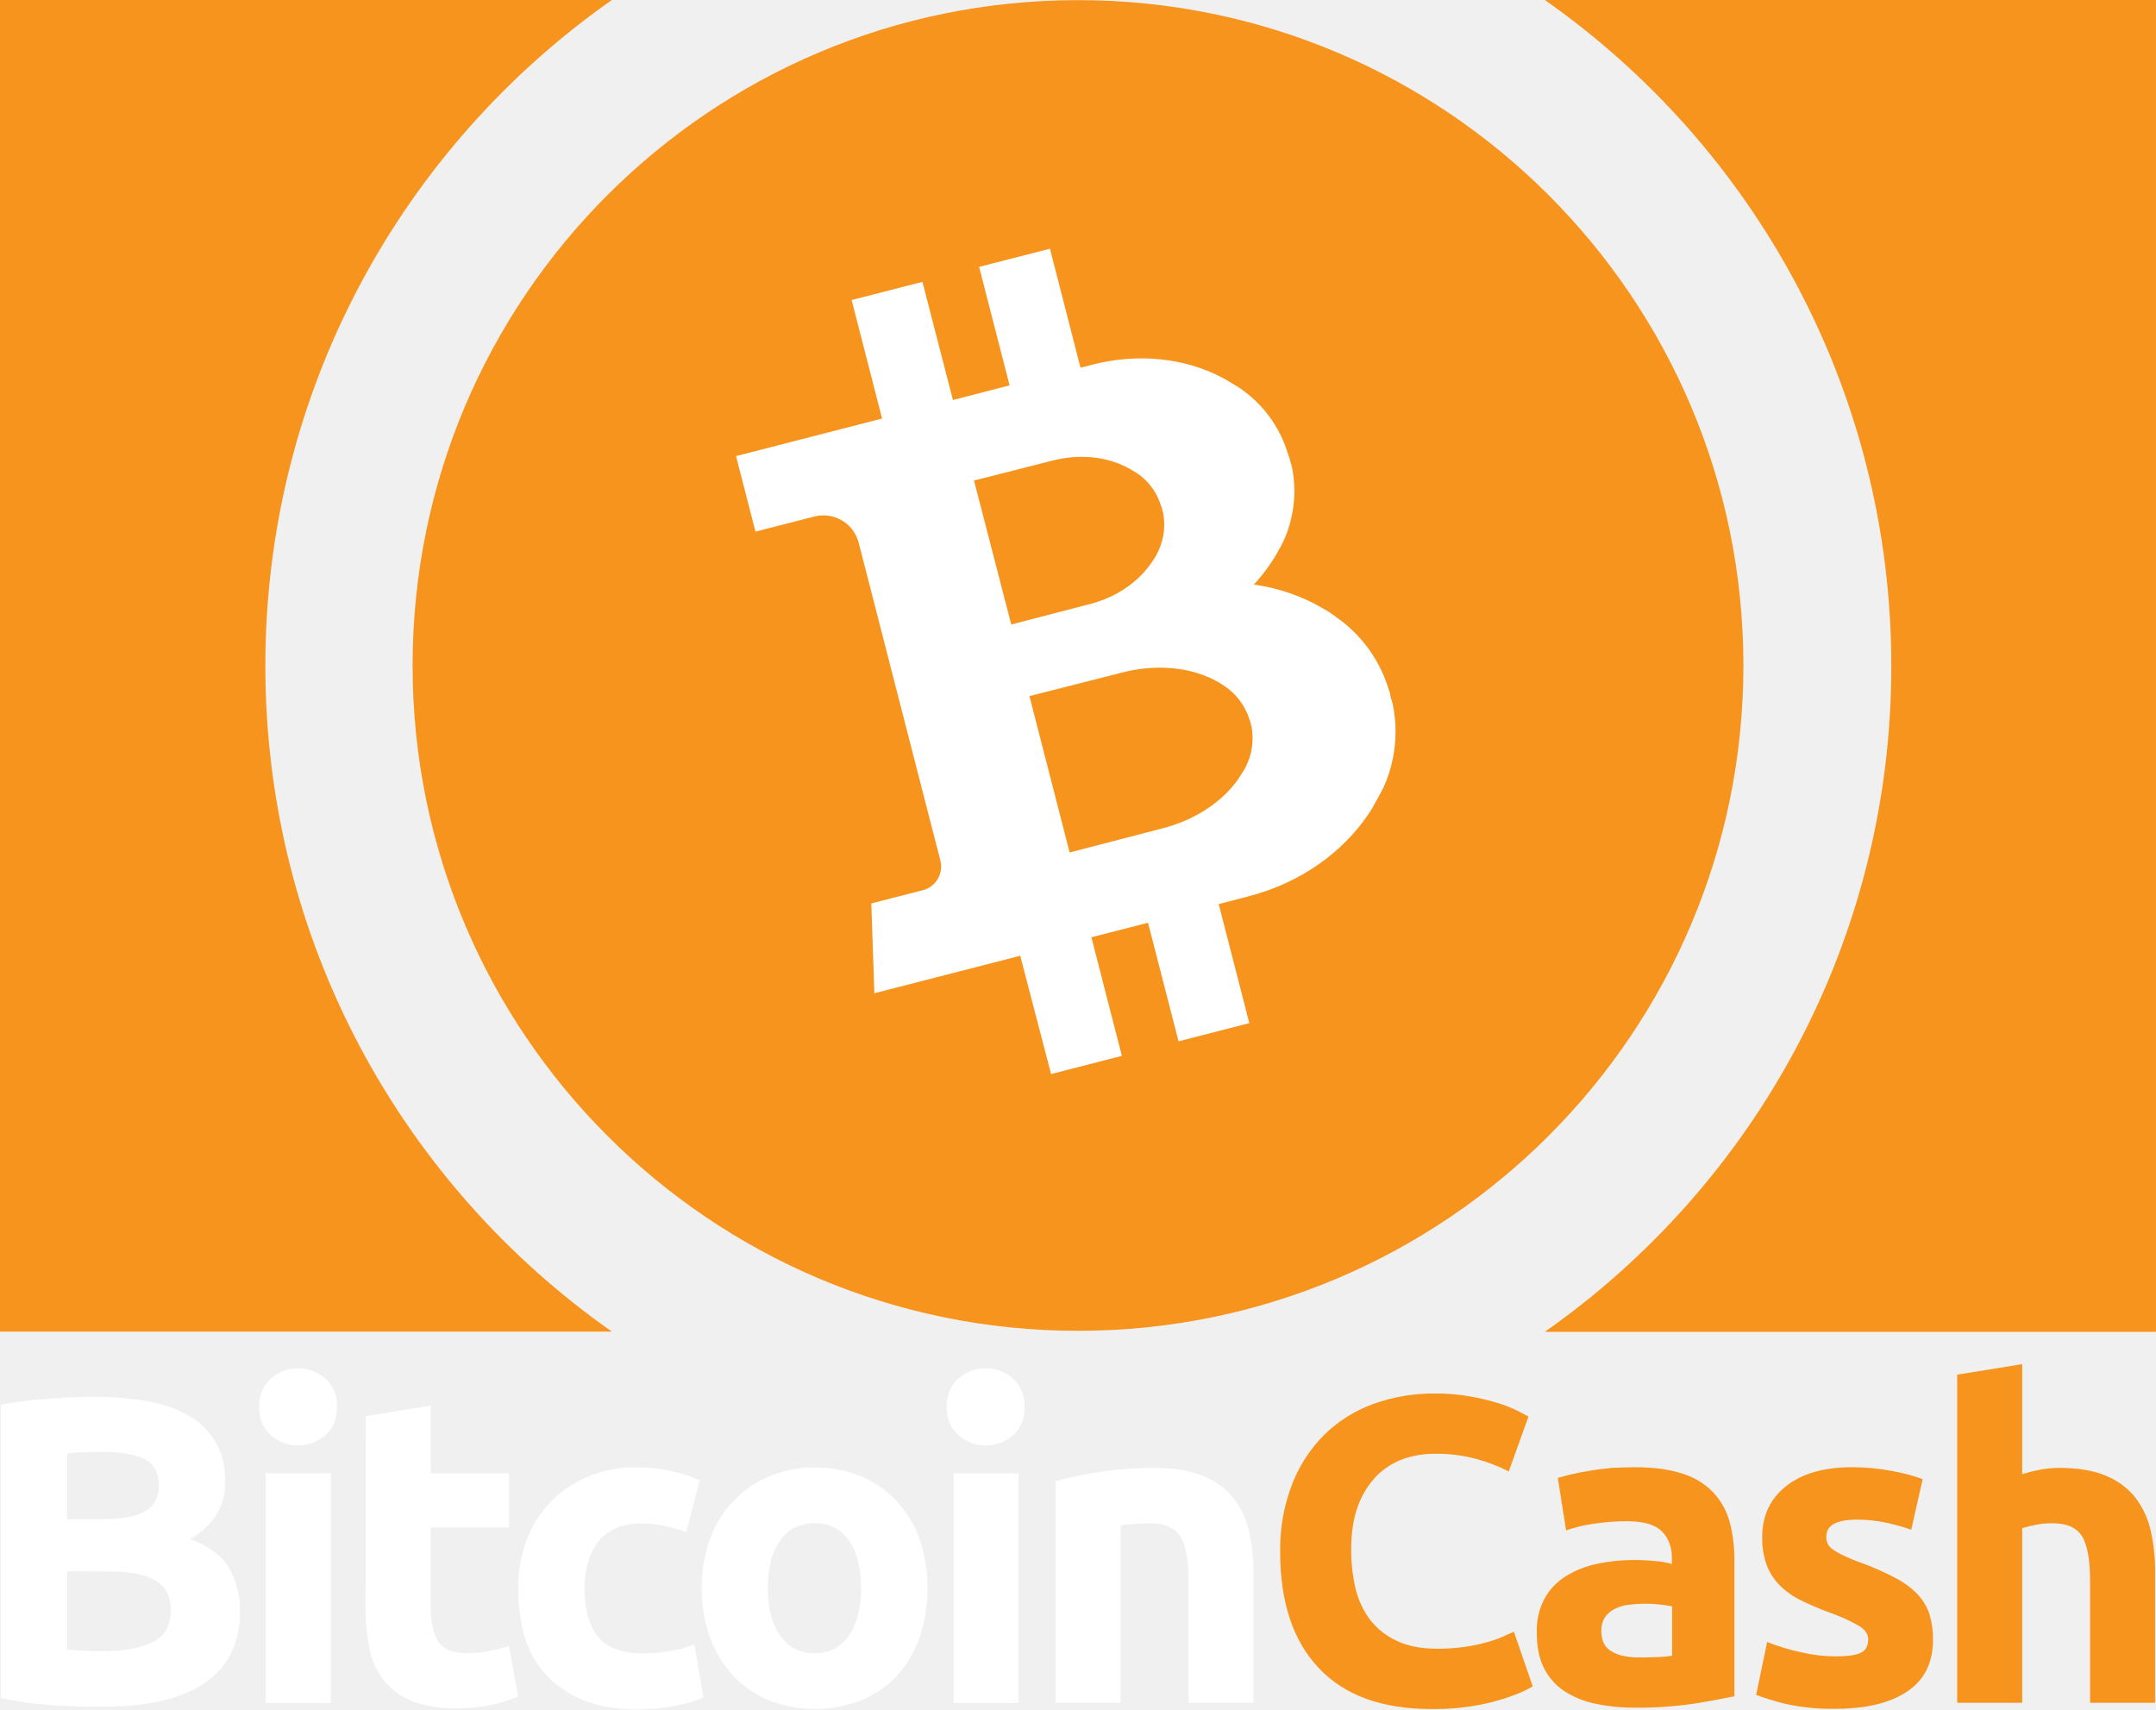
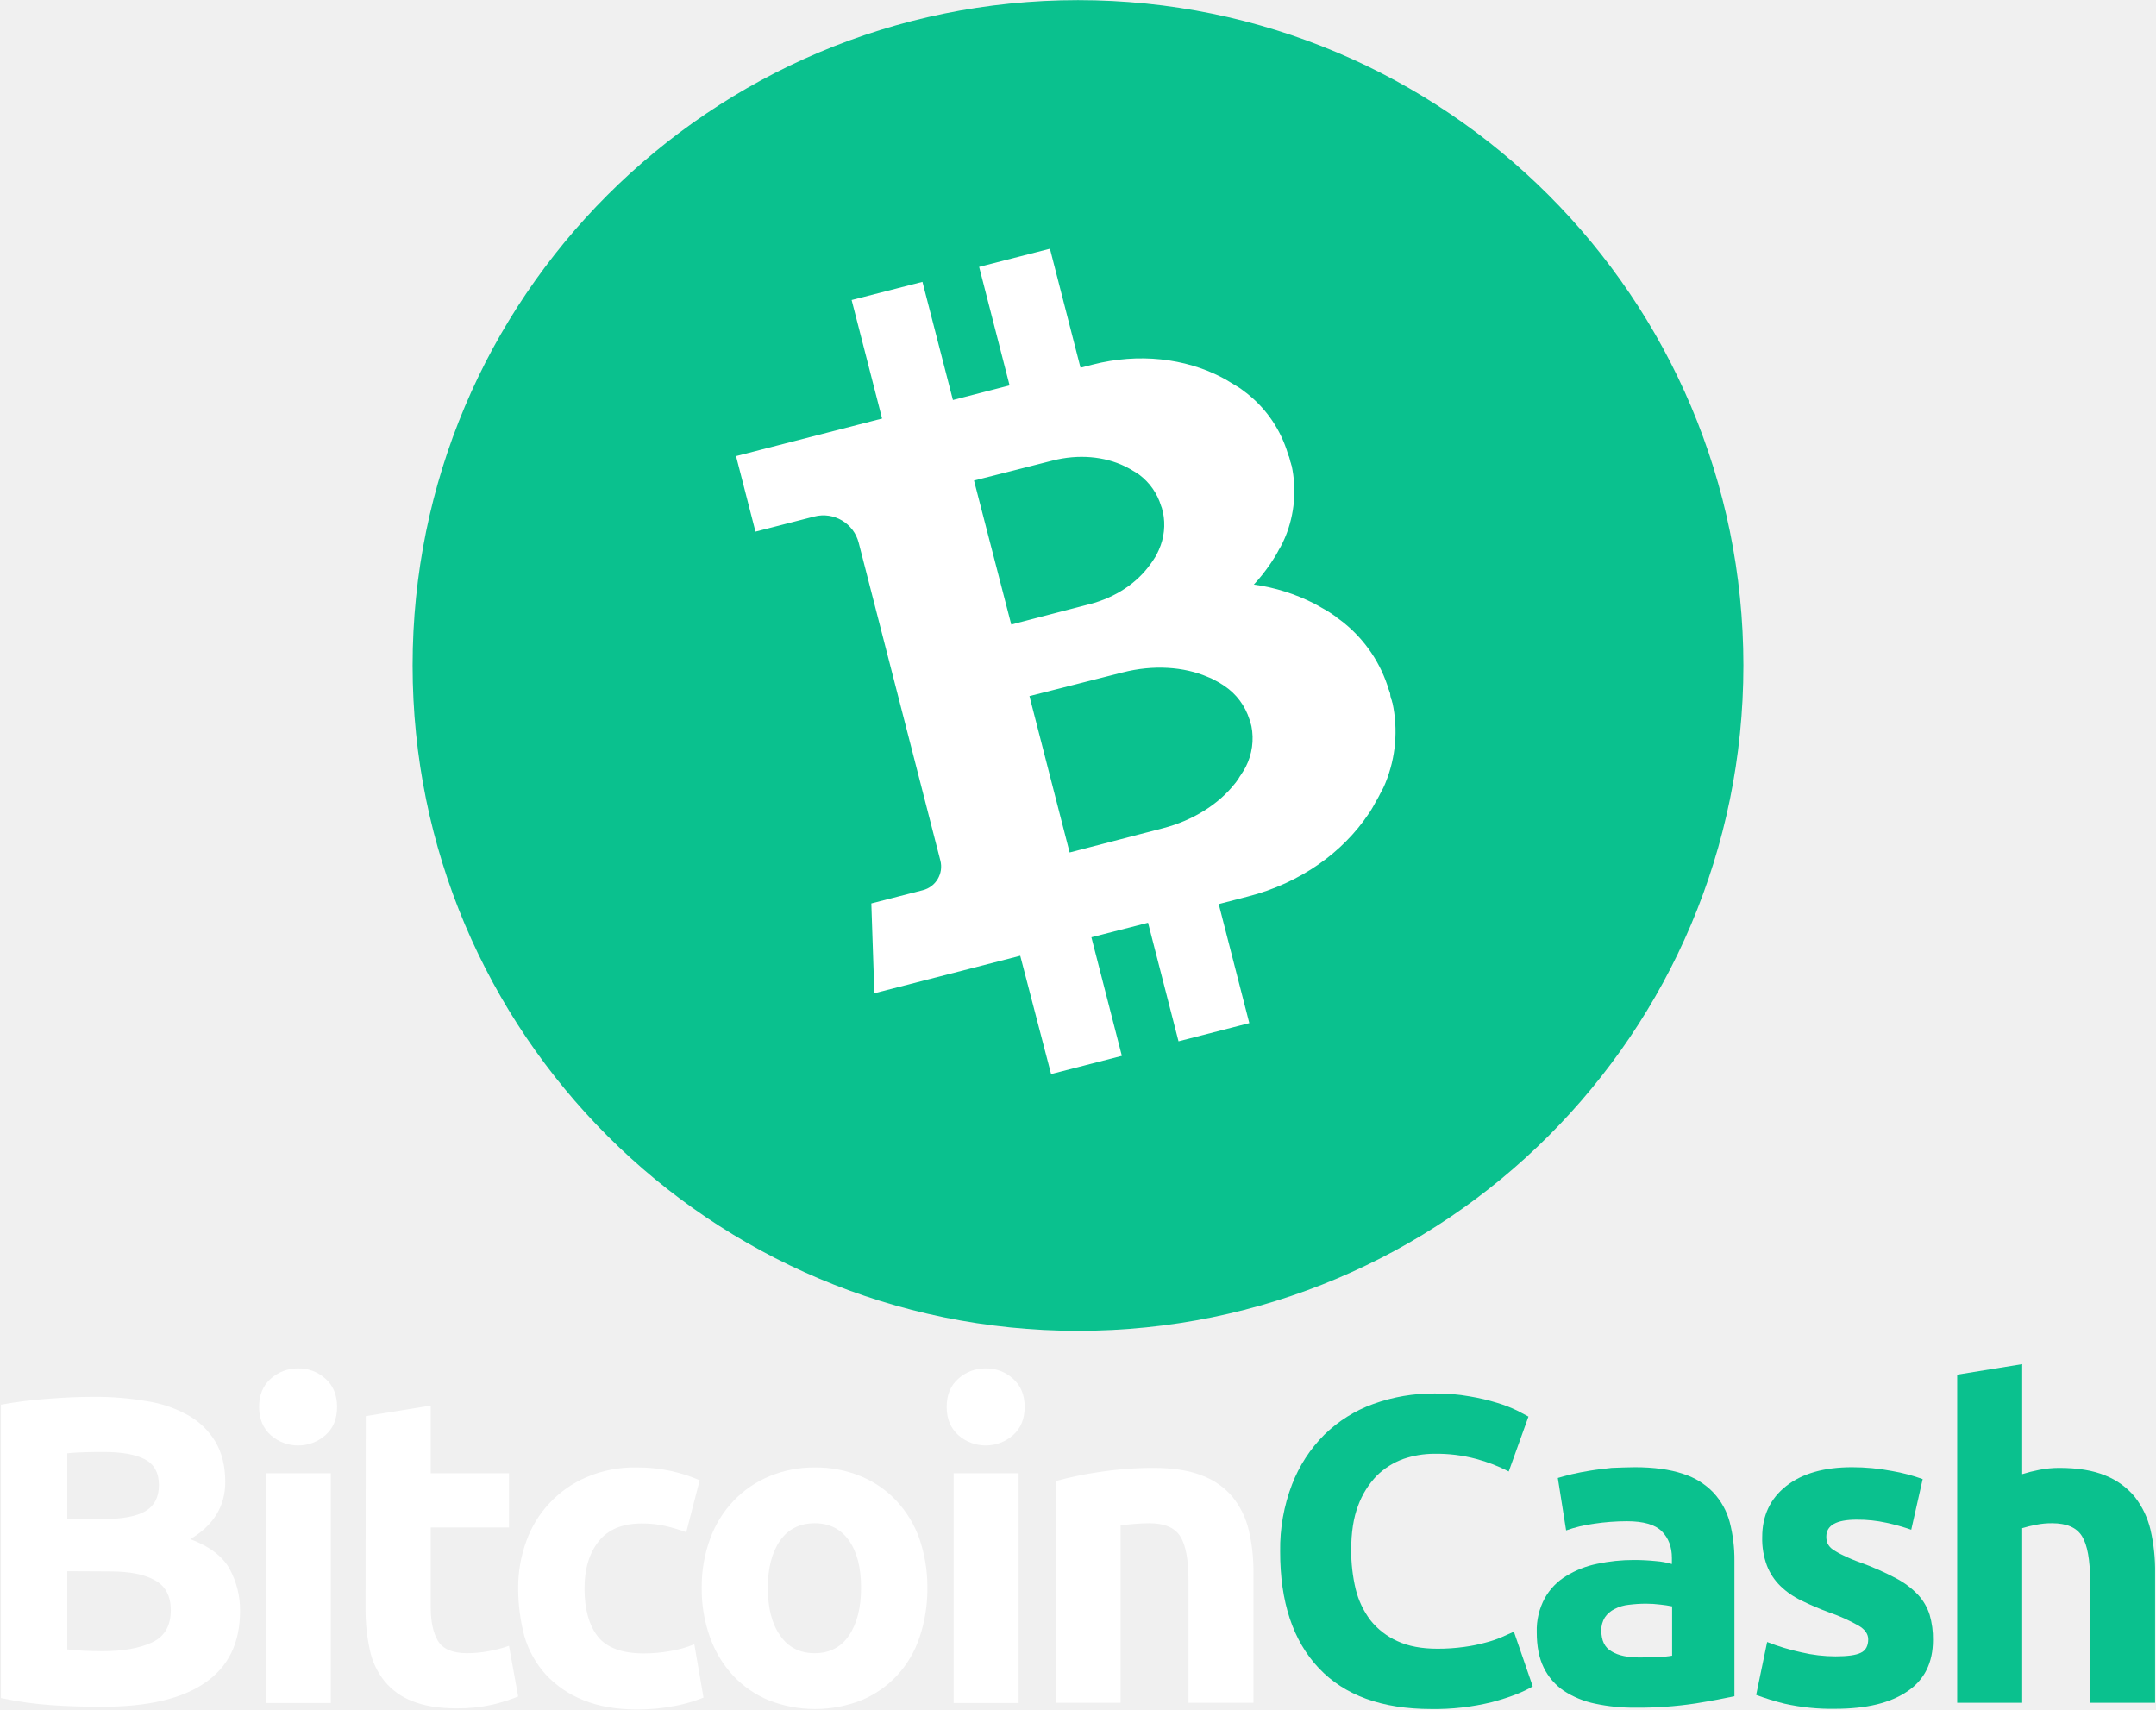
<svg xmlns="http://www.w3.org/2000/svg" id="Layer_1" data-name="Layer 1" viewBox="0 0 962.02 762.832">
  <defs>
-     <style>.cls-1{fill:#fff;}.cls-2{fill:#f7941d;}</style>
+     <style>.cls-1{fill:#fff;}.cls-2{fill:#0AC18E;}</style>
  </defs>
  <path class="cls-1" d="M45.41,761.632c-7.4,0-14.8-.2-22.1-.7a161.4,161.4,0,0,1-22.9-3.2v-130.9a190.448,190.448,0,0,1,20.5-2.6q11.1-.9,20.7-.9a133.855,133.855,0,0,1,23.7,1.9,55.094,55.094,0,0,1,18.6,6.3,32.939,32.939,0,0,1,12.2,11.8c2.9,4.9,4.4,10.9,4.4,18q0,16.2-15.6,25.5c8.6,3.2,14.4,7.7,17.5,13.2a38.392,38.392,0,0,1,4.7,18.9c0,14.2-5.2,24.8-15.5,31.9C81.11,758.132,65.81,761.632,45.41,761.632Zm-15.4-83.7h14.8c9.4,0,16-1.2,20.1-3.6,4-2.4,6-6.3,6-11.6,0-5.5-2.1-9.3-6.2-11.5q-6.3-3.3-18.3-3.3c-2.6,0-5.4,0-8.4.1s-5.6.2-8,.5Zm0,23.2v34.9q3.3.45,7.2.6c2.6.1,5.5.2,8.6.2,9.1,0,16.4-1.3,22-3.9s8.4-7.4,8.4-14.4c0-6.2-2.3-10.7-7-13.3-4.7-2.7-11.4-4-20.1-4Z" />
  <path class="cls-1" d="M150.41,627.832c0,5.3-1.7,9.5-5.2,12.6a18.479,18.479,0,0,1-24.4,0c-3.4-3.1-5.2-7.2-5.2-12.6,0-5.3,1.7-9.5,5.2-12.6a17.963,17.963,0,0,1,12.2-4.6,17.673,17.673,0,0,1,12.2,4.6C148.71,618.332,150.41,622.532,150.41,627.832Zm-2.8,132.1h-29v-102.5h29Z" />
  <path class="cls-1" d="M163.21,631.932l29-4.7v30.2h34.9v24.2h-34.9v36c0,6.1,1.1,11,3.2,14.6s6.5,5.5,13,5.5a53.575,53.575,0,0,0,9.6-.9,57.538,57.538,0,0,0,9.1-2.4l4.1,22.6a80.556,80.556,0,0,1-11.7,3.7,69.986,69.986,0,0,1-15.8,1.6c-7.9,0-14.5-1.1-19.7-3.2a29.9,29.9,0,0,1-12.5-9,33.139,33.139,0,0,1-6.5-13.9,84.514,84.514,0,0,1-1.9-18.1l.1-86.2Z" />
  <path class="cls-1" d="M231.21,708.732a60,60,0,0,1,3.6-20.9,48.924,48.924,0,0,1,27-28.7,53.956,53.956,0,0,1,22.2-4.3,69.293,69.293,0,0,1,15,1.5,75.036,75.036,0,0,1,13.2,4.2l-6,23.2a80.82,80.82,0,0,0-9-2.7,45.5,45.5,0,0,0-10.9-1.2c-8.6,0-15,2.7-19.2,8s-6.3,12.3-6.3,21c0,9.2,2,16.4,5.9,21.4,4,5.1,10.9,7.6,20.7,7.6a65.765,65.765,0,0,0,11.3-1,47.657,47.657,0,0,0,11.1-3.1l4.1,23.8a67.551,67.551,0,0,1-12.7,3.7,87.143,87.143,0,0,1-16.8,1.6c-9.4,0-17.4-1.4-24.2-4.2a45.874,45.874,0,0,1-16.7-11.4,43.772,43.772,0,0,1-9.5-17A83.314,83.314,0,0,1,231.21,708.732Z" />
  <path class="cls-1" d="M413.81,708.532a67.391,67.391,0,0,1-3.5,22.1,47.036,47.036,0,0,1-10.1,17.1,45.816,45.816,0,0,1-15.9,11,56.62,56.62,0,0,1-41.3,0,45.816,45.816,0,0,1-15.9-11,49.8,49.8,0,0,1-10.3-17.1,62.91,62.91,0,0,1-3.7-22.1,61.552,61.552,0,0,1,3.8-22,48.39,48.39,0,0,1,10.5-16.9,46.9,46.9,0,0,1,16-10.9,51.577,51.577,0,0,1,20.2-3.9,52.215,52.215,0,0,1,20.4,3.9,45.562,45.562,0,0,1,15.9,10.9,48.9,48.9,0,0,1,10.3,16.9A66.312,66.312,0,0,1,413.81,708.532Zm-29.6,0c0-9-1.8-16-5.4-21.1s-8.7-7.7-15.3-7.7-11.8,2.6-15.4,7.7-5.5,12.2-5.5,21.1c0,9,1.8,16.1,5.5,21.3,3.6,5.3,8.8,7.9,15.4,7.9s11.7-2.6,15.3-7.9S384.21,717.432,384.21,708.532Z" />
  <path class="cls-1" d="M457.21,627.832c0,5.3-1.7,9.5-5.2,12.6a18.479,18.479,0,0,1-24.4,0c-3.4-3.1-5.2-7.2-5.2-12.6,0-5.3,1.7-9.5,5.2-12.6a17.963,17.963,0,0,1,12.2-4.6,17.673,17.673,0,0,1,12.2,4.6C455.51,618.332,457.21,622.532,457.21,627.832Zm-2.7,132.1h-29v-102.5h29Z" />
  <path class="cls-1" d="M471.01,660.932a159.017,159.017,0,0,1,19.1-4,161.165,161.165,0,0,1,24.5-1.9c8.7,0,15.9,1.1,21.7,3.4a32.549,32.549,0,0,1,13.7,9.6,37.228,37.228,0,0,1,7.2,14.8,80.4,80.4,0,0,1,2.1,19.1v57.9h-29v-54.4c0-9.4-1.2-16-3.7-19.9s-7.1-5.8-13.8-5.8q-3.15,0-6.6.3c-2.3.2-4.4.4-6.2.7v79.1h-29v-98.9Z" />
  <path class="cls-2" d="M638.61,762.632q-33,0-50.2-18.3-17.25-18.3-17.2-52a80.1,80.1,0,0,1,5.3-29.9,63.651,63.651,0,0,1,14.4-22.2,60.736,60.736,0,0,1,21.8-13.7,79,79,0,0,1,27.5-4.7,83.336,83.336,0,0,1,15.6,1.3,93.458,93.458,0,0,1,12.3,2.9,60.353,60.353,0,0,1,8.8,3.4q3.45,1.8,5.1,2.7l-8.8,24.5a71.915,71.915,0,0,0-14.5-5.6,67.7,67.7,0,0,0-18.8-2.3,42.383,42.383,0,0,0-13.7,2.3,32.458,32.458,0,0,0-11.9,7.5,38.221,38.221,0,0,0-8.3,13.3c-2.1,5.5-3.1,12.1-3.1,19.9a74.139,74.139,0,0,0,2,17.4,38.134,38.134,0,0,0,6.6,13.9,32.066,32.066,0,0,0,12,9.3c4.9,2.3,10.9,3.4,17.9,3.4a84.594,84.594,0,0,0,11.9-.8,70.782,70.782,0,0,0,9.4-1.9,50.542,50.542,0,0,0,7.2-2.4c2.1-.9,4-1.8,5.6-2.5l8.4,24.4c-4.3,2.6-10.3,4.9-18.1,7A106.518,106.518,0,0,1,638.61,762.632Z" />
  <path class="cls-2" d="M729.41,654.732c8.6,0,15.7,1,21.4,2.9a31.9,31.9,0,0,1,13.7,8.4,31.088,31.088,0,0,1,7.3,13.2,66.662,66.662,0,0,1,2.1,17.3v60.4c-4.2.9-9.9,2-17.3,3.2a170.308,170.308,0,0,1-26.9,1.9,83.1,83.1,0,0,1-18-1.8,40.618,40.618,0,0,1-13.9-5.7,26.633,26.633,0,0,1-9-10.4c-2.1-4.3-3.1-9.5-3.1-15.8a29.993,29.993,0,0,1,3.6-15.2,26.837,26.837,0,0,1,9.6-9.9,42.35,42.35,0,0,1,13.8-5.4,78.051,78.051,0,0,1,16.2-1.7,96.807,96.807,0,0,1,10,.5,34.884,34.884,0,0,1,7.1,1.3v-2.7c0-4.9-1.5-8.9-4.5-11.9s-8.2-4.5-15.6-4.5a101.347,101.347,0,0,0-14.6,1.1,62.015,62.015,0,0,0-12.5,3l-3.7-23.4c1.7-.5,3.8-1.1,6.3-1.7s5.3-1.1,8.3-1.6,6.1-.8,9.4-1.2C722.61,654.932,726.01,654.732,729.41,654.732Zm2.3,84.9c2.9,0,5.6-.1,8.2-.2a41.718,41.718,0,0,0,6.2-.6v-22a51.806,51.806,0,0,0-5.3-.8,49.98,49.98,0,0,0-6.4-.4,62.141,62.141,0,0,0-7.7.5,17.239,17.239,0,0,0-6.3,1.9,11.053,11.053,0,0,0-4.3,3.7,10.685,10.685,0,0,0-1.6,5.8c0,4.5,1.5,7.7,4.6,9.4,3.1,1.9,7.3,2.7,12.6,2.7Z" />
  <path class="cls-2" d="M819.01,739.132c5.3,0,9.1-.5,11.3-1.6,2.2-1,3.3-3.1,3.3-6,0-2.3-1.4-4.4-4.3-6.1a77.693,77.693,0,0,0-13.1-5.9,121.546,121.546,0,0,1-12.4-5.3,34.807,34.807,0,0,1-9.4-6.5,25.8,25.8,0,0,1-6-9.1,34.093,34.093,0,0,1-2.1-12.7c0-9.6,3.6-17.2,10.7-22.8s16.9-8.4,29.4-8.4a94.571,94.571,0,0,1,17.9,1.7,80.671,80.671,0,0,1,13.6,3.6l-5.1,22.6a96.393,96.393,0,0,0-11-3.1,60.315,60.315,0,0,0-13.3-1.4c-9.1,0-13.6,2.5-13.6,7.6a7.452,7.452,0,0,0,.6,3.1,6.861,6.861,0,0,0,2.3,2.6,32.831,32.831,0,0,0,4.8,2.7,69.823,69.823,0,0,0,7.7,3.2,123.614,123.614,0,0,1,15.8,7,38,38,0,0,1,9.8,7.4,23.86,23.86,0,0,1,5.1,8.8,38.174,38.174,0,0,1,1.5,11.3c0,10.1-3.8,17.8-11.4,22.9-7.6,5.2-18.3,7.8-32.2,7.8a95.622,95.622,0,0,1-22.7-2.3,113.2,113.2,0,0,1-12.6-3.9l4.9-23.6a98.764,98.764,0,0,0,15.2,4.6A66.584,66.584,0,0,0,819.01,739.132Z" />
  <path class="cls-2" d="M873.31,759.932v-146.5l29-4.7v49.1a66.941,66.941,0,0,1,7.5-1.9,46.342,46.342,0,0,1,8.9-.9c8.3,0,15.2,1.1,20.7,3.4a32.778,32.778,0,0,1,13.2,9.6,38.293,38.293,0,0,1,7,14.8,80.565,80.565,0,0,1,2,19.1v57.9h-29v-54.4c0-9.4-1.2-16-3.6-19.9s-6.9-5.8-13.3-5.8a34.091,34.091,0,0,0-7.3.7,60.568,60.568,0,0,0-6.1,1.5v77.9h-29v.1Z" />
-   <path class="cls-2" d="M689.315,594.313c93.5-65.6,154.6-174.2,154.6-297.106S782.817,65.6,689.315,0h272.7V594.313Z" />
-   <path class="cls-2" d="M118.4,297.107c0,122.9,61.1,231.5,154.6,297.106H0V0H273.006C179.5,65.6,118.4,174.2,118.4,297.107Z" />
  <circle class="cls-2" cx="481.01" cy="296.963" r="296.905" />
  <path class="cls-1" d="M620.266,309.3l-.165-.307-.028-.051c-.1-.309-.175-.632-.289-.966l-.014-.026-.014-.026-.014-.026-.014-.026-.014-.026-.014-.026-.028-.051A60.649,60.649,0,0,0,599.841,278.1l-.014-.026c-.279-.213-.572-.451-.852-.663l-.386-.287-.279-.212-.12-.1-.266-.187-.12-.1-.266-.187-.12-.1-.279-.212-.146-.087-.279-.212-.146-.087-.3-.2-.146-.087-.177-.268-.159-.112-.3-.2-.159-.112-.3-.2-.159-.112-.3-.2-.159-.112-.319-.224-.159-.112-.344-.211-.159-.112-.344-.211-.159-.112-.344-.211-.159-.112-.344-.211-.185-.1-.344-.211-.185-.1-.37-.2-.185-.1-.384-.222-.185-.1-.384-.222-.185-.1-.384-.222-.2-.124-.384-.222-.2-.124-.409-.209-.2-.124-.409-.209-.277-.148-.013-.026c-.2-.124-.409-.209-.608-.333a84.677,84.677,0,0,0-27.11-8.566,75.94,75.94,0,0,0,7.263-9.122l.348-.517.026-.014.161-.252.211-.344.112-.159.211-.344.112-.159.211-.344.112-.159.211-.344.112-.159.211-.344.112-.159.185-.331.112-.159.185-.331.087-.146.185-.331.087-.146.185-.331.086-.146.159-.317.087-.146.159-.317.087-.146.159-.317.087-.146.172-.291.087-.146.173-.291.087-.146.148-.277.087-.146.148-.277.061-.132.148-.277.061-.132.148-.277.061-.132.148-.277.061-.132.122-.264.061-.132.122-.264.061-.132.122-.264.061-.132.134-.3.183-.4c.134-.3.242-.592.376-.9l.026-.014a53.871,53.871,0,0,0,2.737-31.626l-.014-.026-.028-.051-.014-.026-.014-.026-.014-.026-.014-.026-.014-.026-.014-.026c-.061-.3-.122-.594-.208-.878V206.6l-.014-.026-.014-.026-.014-.026.014.026-.124-.23c-.09-.413-.181-.826-.311-1.251-.09-.413-.22-.838-.336-1.238l-.151-.281-.028-.051c-.087-.283-.173-.567-.26-.85l-.014-.026-.014-.026-.014-.026-.014-.026-.014-.026-.014-.026-.013-.026a53.877,53.877,0,0,0-17.641-26.4l-.013-.026c-.24-.2-.506-.388-.746-.588l-.331-.25-.266-.187-.12-.1-.226-.175-.12-.1-.227-.175-.119-.1-.253-.161-.12-.1-.265-.187-.12-.1-.266-.187-.12-.1-.266-.187-.146-.087-.266-.187-.146-.087-.266-.187-.146-.087-.291-.173-.146-.087-.291-.173-.146-.087-.291-.173-.146-.087-.291-.173-.146-.087-.305-.2-.146-.087-.305-.2-.146-.087-.331-.185-.146-.087-.33-.185-.159-.112-.331-.185-.159-.112-.33-.185-.159-.112-.344-.211-.185-.1L547,169.4l-.185-.1-.37-.2-.185-.1-.37-.2-.264-.122-.014-.026-.555-.3c-16.214-8.427-36.813-10.964-57.538-5.647l-5.391,1.384-13.636-53.1-31.6,8.1,13.591,52.89L425.2,178.5l-13.6-52.721-31.6,8.1,13.591,52.89-65.167,16.769,8.671,33.7,26.258-6.744a16.25,16.25,0,0,1,19.792,11.679l.008.032h0L419.6,384.022a10.857,10.857,0,0,1-7.8,13.206l-23.008,5.919,1.352,40.08,65.09-16.727L469,479.294l31.584-8.127-13.6-52.916,25.278-6.481,13.605,52.915,31.584-8.127L543.8,403.436c5.352-1.4,9.956-2.588,13.141-3.412,23.356-6.007,42.243-19.7,53.672-36.775l.386-.57.026-.014.187-.266.248-.4.124-.2.248-.4.124-.2.222-.384.124-.2.222-.384.1-.185.222-.384.1-.185.222-.384.1-.185.2-.37.1-.185.2-.37.1-.185.211-.344.1-.185.211-.344.1-.185.185-.331.1-.185.185-.33.1-.185.185-.33.073-.171.185-.33.073-.171.159-.317.087-.146.159-.317.087-.146.159-.317.087-.146.159-.317.087-.146.159-.317.087-.146.159-.317.087-.146.134-.3.087-.146.133-.3.061-.132.146-.342.2-.435c.146-.342.3-.659.425-.988l.012-.039a60.7,60.7,0,0,0,3.086-35.574l-.013-.026-.014-.026-.014-.026-.014-.026-.014-.026-.014-.026-.014-.026-.014-.026c-.075-.323-.149-.645-.224-.968v-.065l-.014-.026-.014-.026-.014-.026-.014-.026-.014-.026-.014-.026-.014-.026-.014-.026-.014-.026-.014-.026-.014-.026-.014-.026-.014-.026-.055-.1c-.118-.464-.21-.942-.354-1.393A11.462,11.462,0,0,1,620.266,309.3ZM434.605,214.429c5.391-1.384,27.681-6.982,35.031-8.893,11.685-2.991,23.2-1.83,32.19,2.5l.3.134h0l.132.061.185.1.092.049.185.1.092.049.185.1.092.049.185.1.092.049.185.1.092.049.185.1.092.049.185.1.092.049.185.1.092.049.185.1.092.049.159.112.092.049.159.112.092.049.159.112.092.049.146.087.092.049.146.087.092.049.146.087.092.049.146.087.092.049.146.087.067.063.146.087.053.037.146.087.053.037.146.087.053.037.146.087.053.037.12.1.053.037.146.087.2.124c.146.087.279.213.425.3h0a27.247,27.247,0,0,1,9.658,13.836h0l.041.077c.043.142.1.309.143.451l.014.026.083.153c.059.232.13.425.189.657a3.864,3.864,0,0,1,.126.724l.083.153.014.026a2.179,2.179,0,0,0,.118.464l.041.077h0a27.339,27.339,0,0,1-1.8,16.768h0l-.207.474-.11.224-.087.146-.024.079-.061.132-.024.079-.087.146-.024.079-.087.146-.024.079-.087.146-.024.079-.087.146-.024.079-.087.146-.024.079-.087.146-.049.092-.087.146-.049.092-.086.146-.05.092-.086.146-.049.092-.112.159-.05.092-.112.159-.049.092-.112.159-.049.092-.112.159-.049.092-.112.159-.049.092-.112.159-.049.092-.112.159-.049.092-.112.159-.049.092-.138.173-.049.092-.138.173-.049.092-.138.173-.049.092-.138.173-.1.12h0l-.187.266c-5.811,8.142-15.334,14.72-27.019,17.711-7.364,1.886-29.6,7.716-34.986,9.1ZM558.117,323.152l.083.153.014.026c.031.181.075.323.106.5h0l.014.026h0l.014.026.014.026.014.026h0a28.09,28.09,0,0,1-2.541,18.324h0l-.283.515-.136.238-.1.185-.049.092-.087.146-.049.092-.087.146-.049.092-.112.159-.049.092-.112.159-.049.092-.112.159-.049.092-.112.159-.049.092-.112.159-.049.092-.112.159-.049.092-.112.159-.049.092-.112.159-.049.092-.112.159-.049.092-.138.173-.049.092-.138.173-.049.092-.124.2-.049.092-.124.2-.049.092-.124.2-.075.106-.124.2-.075.106-.15.212-.075.106-.15.212-.075.106-.15.212-.075.106-.151.212-.075.106-.15.212-.126.134h0l-.238.293c-7.057,9.012-18.44,16.425-32.265,19.974-8.719,2.251-35.063,9.141-41.473,10.777L459.34,310.627c6.4-1.662,32.814-8.294,41.532-10.545,13.826-3.549,27.4-2.542,37.891,1.938l.342.146h0l.171.073.25.1.118.035.224.11.118.035.224.11.118.035.224.11.091.049.224.11.092.049.224.11.092.049.224.11.092.049.185.1.092.049.185.1.092.049.185.1.092.049.185.1.092.049.185.1.092.049.185.1.092.049.185.1.092.049.185.1.092.049.185.1.092.049.159.112.092.049.159.112.092.049.159.112.092.049.159.112.092.049.159.112.092.049.146.087.092.049.159.112.212.15c.159.112.344.211.5.323h0A28.175,28.175,0,0,1,557.5,321h0l.055.1c.057.167.1.309.157.476l.014.026.083.153c.059.232.118.464.191.722.129.057.15.342.109.694Z" />
</svg>
